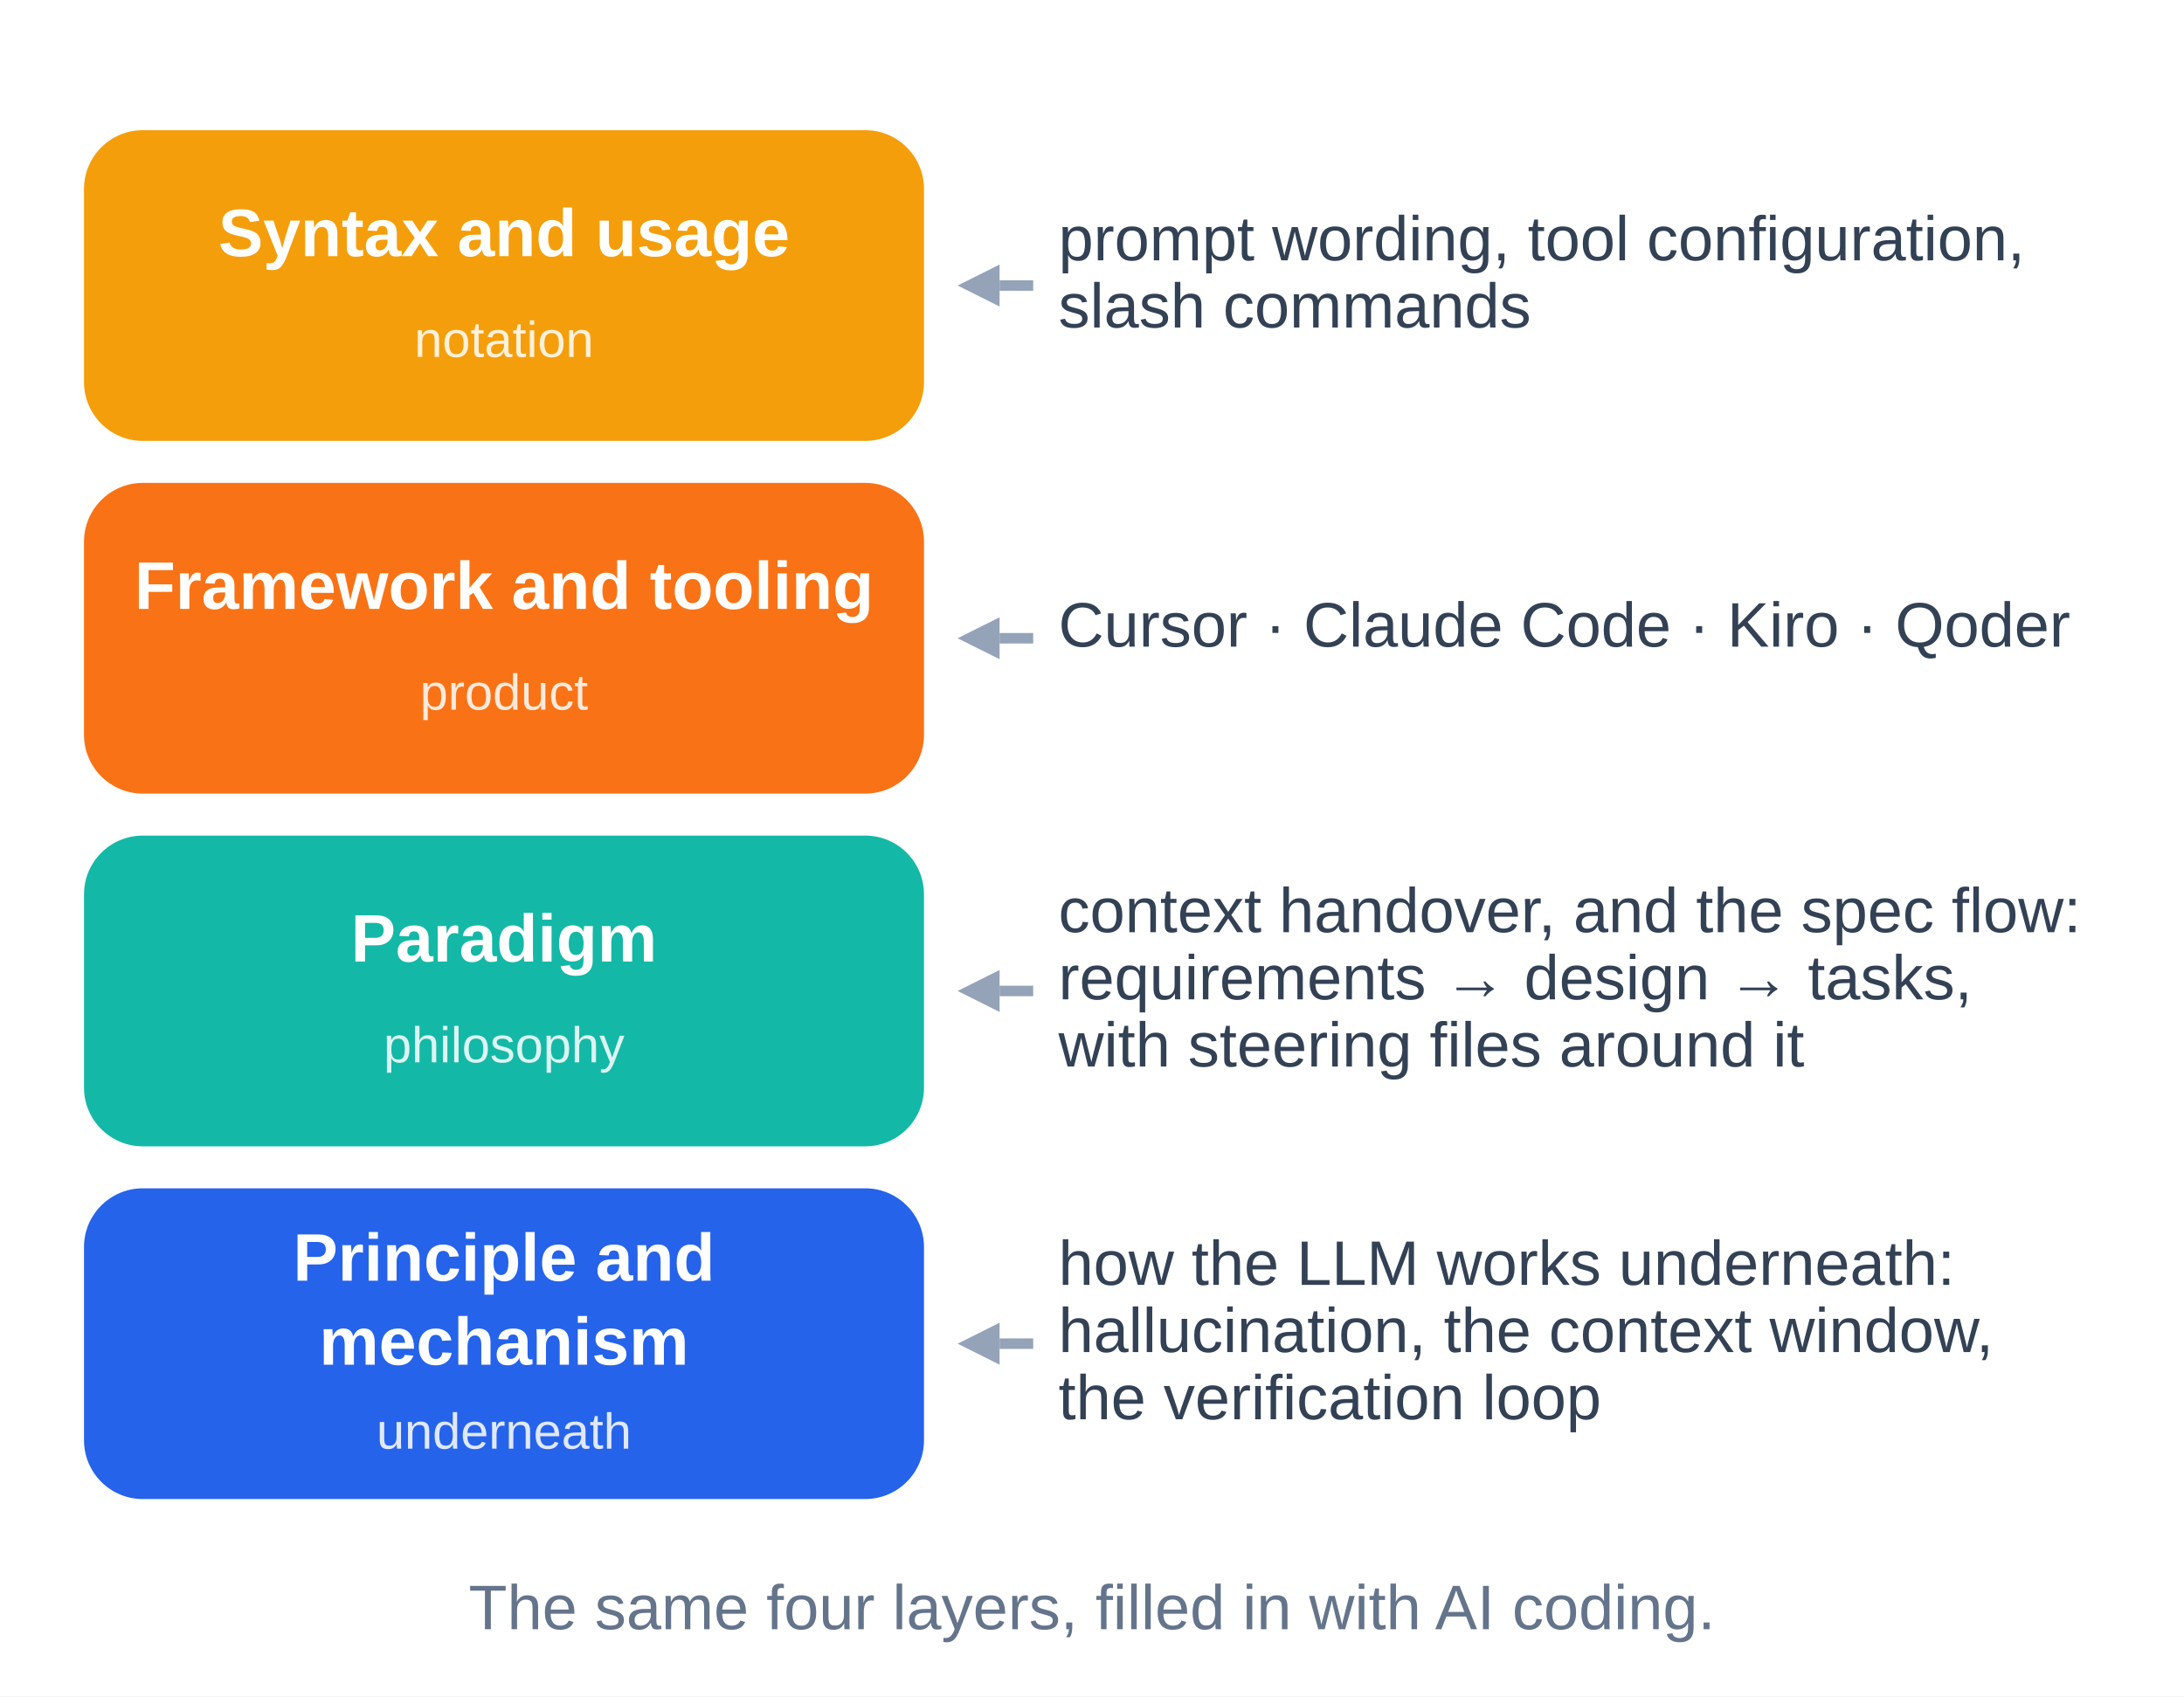
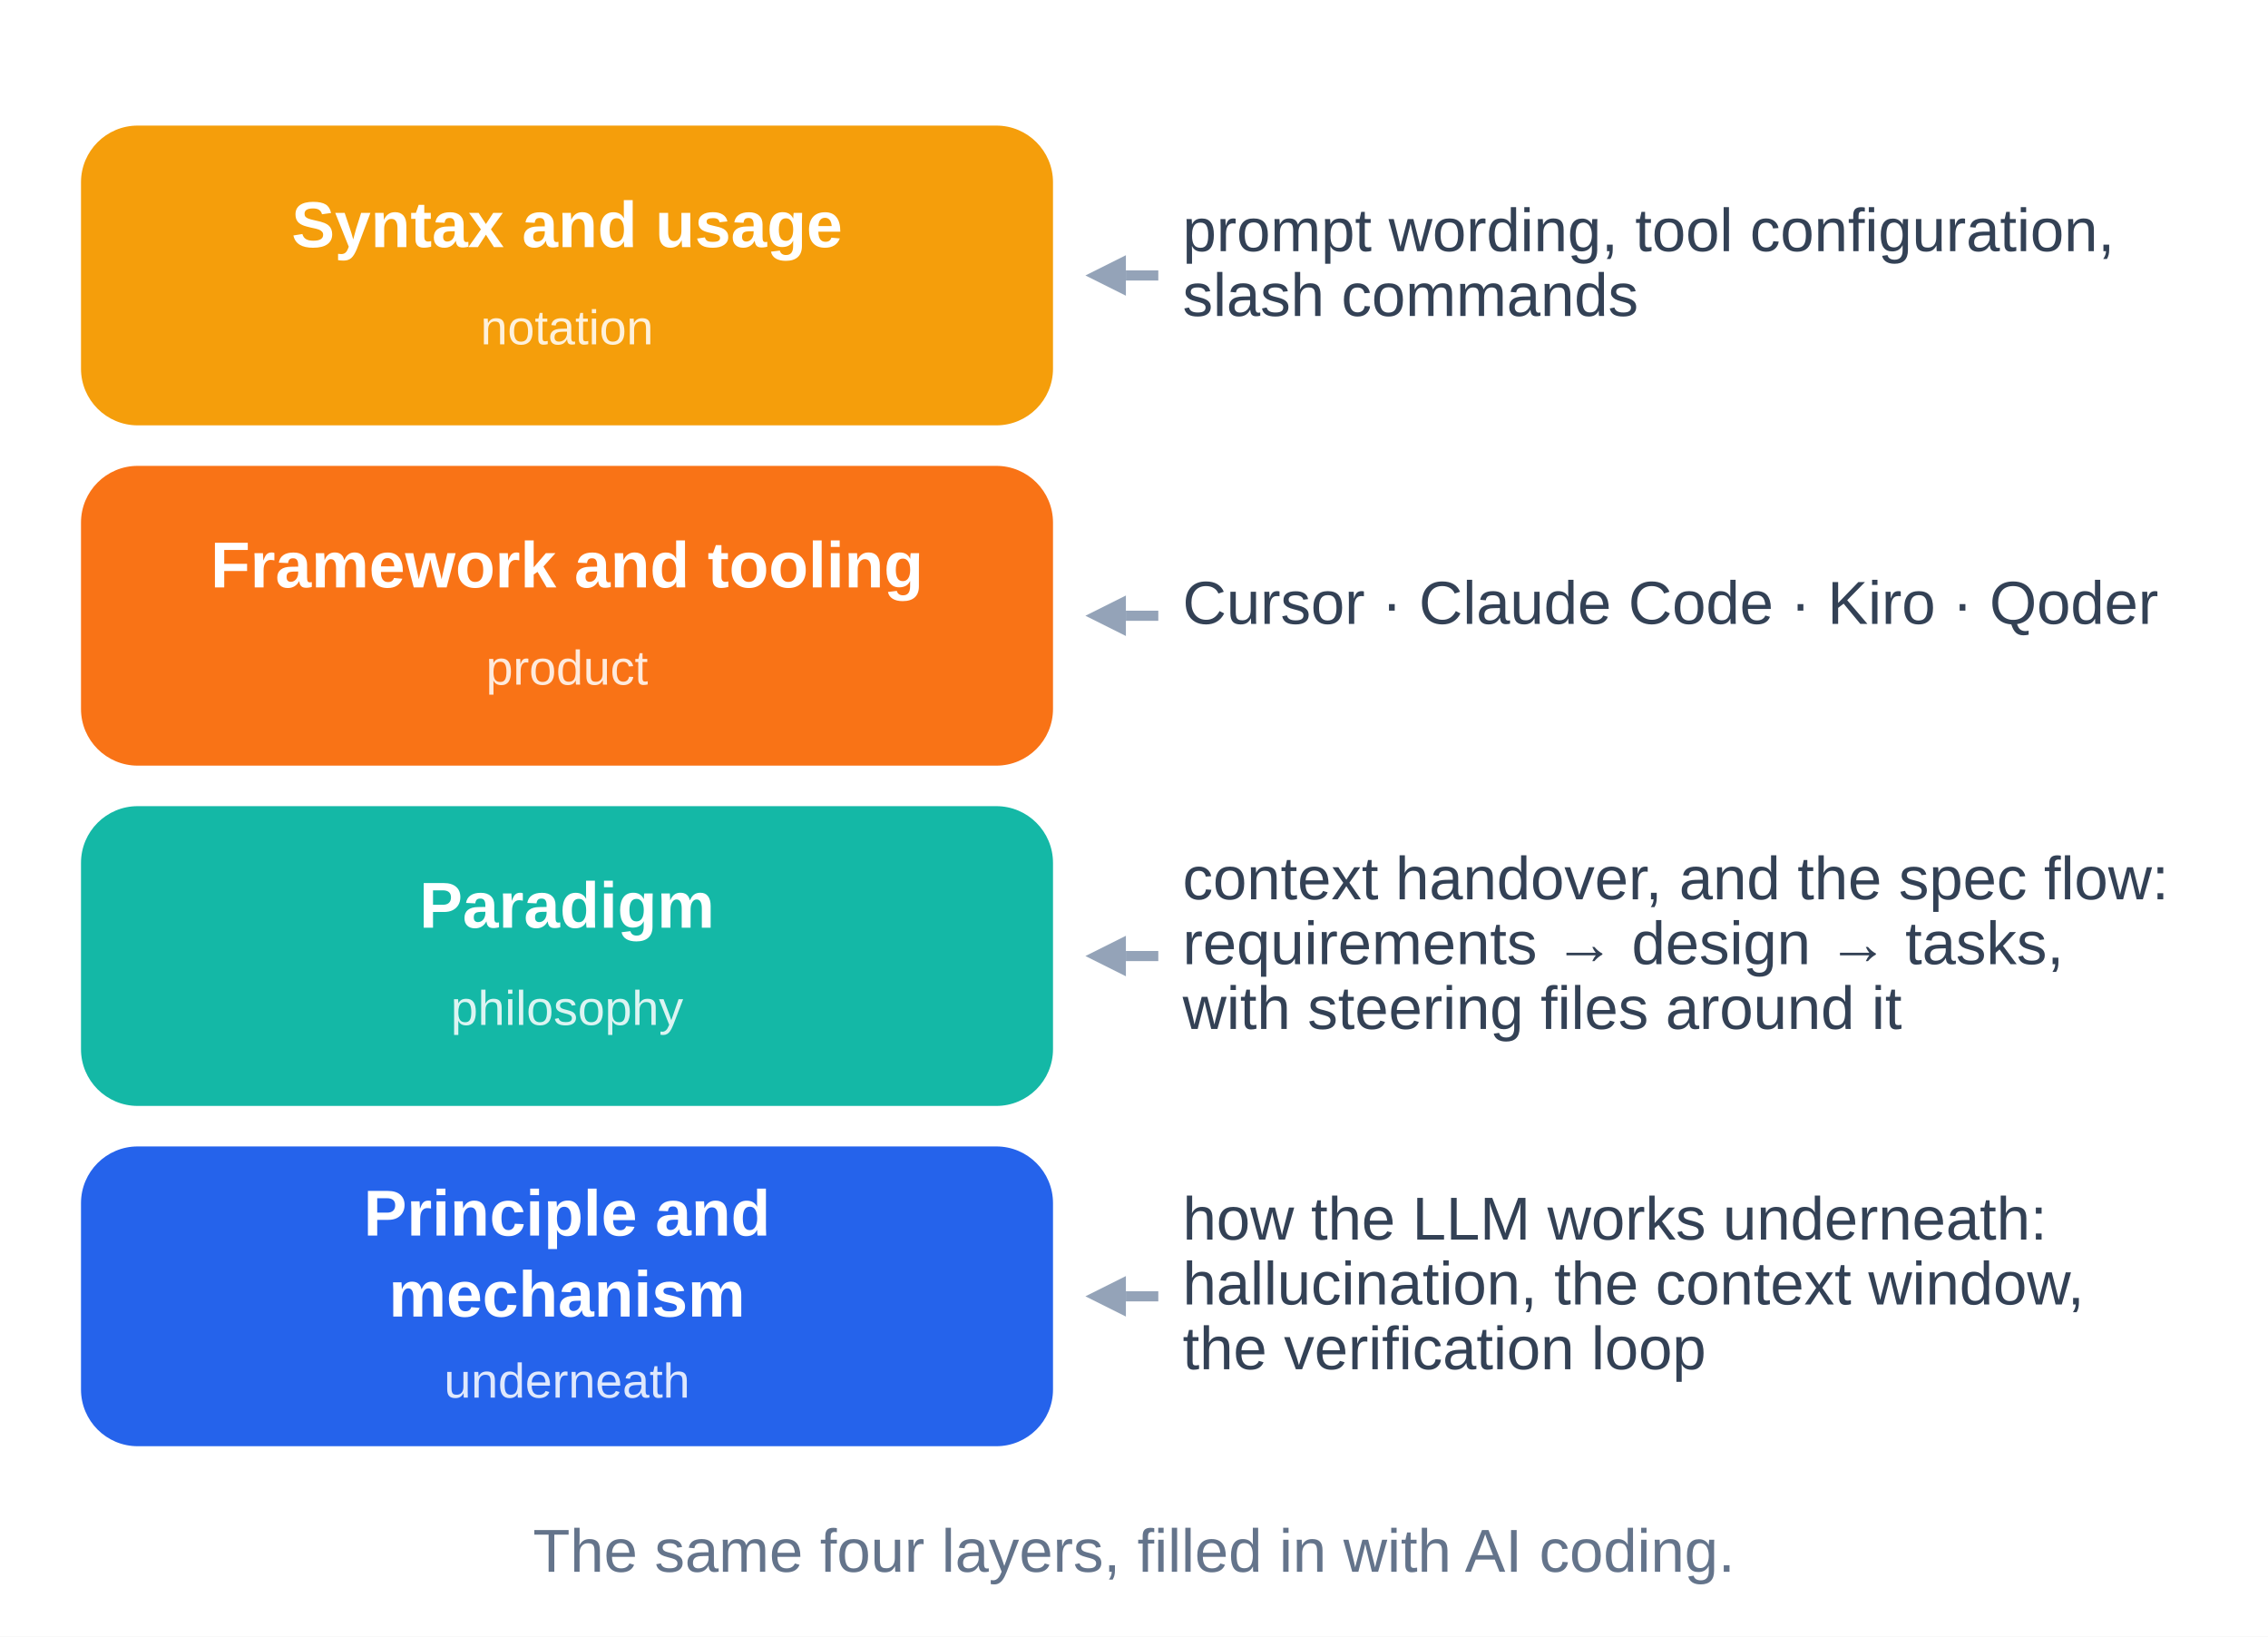
- <svg xmlns="http://www.w3.org/2000/svg" viewBox="0 0 520 404" width="520" height="404" role="img" aria-labelledby="acTitle">
-   <rect width="520" height="404" fill="#ffffff" />
+ <svg xmlns="http://www.w3.org/2000/svg" viewBox="0 0 560 404" width="560" height="404" role="img" aria-labelledby="acTitle">
+   <rect width="560" height="404" fill="#ffffff" />
  <g font-family="ui-sans-serif, -apple-system, 'Helvetica Neue', Arial, sans-serif">
-     <rect x="20" y="31" width="200" height="74" rx="14" fill="#f59e0b" />
-     <text x="120" y="61" font-size="16" font-weight="700" fill="#ffffff" text-anchor="middle">Syntax and usage</text>
-     <text x="120" y="85" font-size="12" fill="#ffffff" opacity="0.85" text-anchor="middle">notation</text>
-     <line x1="246" y1="68" x2="238" y2="68" stroke="#94a3b8" stroke-width="2.5" />
-     <polygon points="228,68 238,63 238,73" fill="#94a3b8" />
-     <text x="252" y="62" font-size="15" fill="#334155">prompt wording, tool configuration,</text>
-     <text x="252" y="78" font-size="15" fill="#334155">slash commands</text>
-     <rect x="20" y="115" width="200" height="74" rx="14" fill="#f97316" />
-     <text x="120" y="145" font-size="16" font-weight="700" fill="#ffffff" text-anchor="middle">Framework and tooling</text>
-     <text x="120" y="169" font-size="12" fill="#ffffff" opacity="0.85" text-anchor="middle">product</text>
-     <line x1="246" y1="152" x2="238" y2="152" stroke="#94a3b8" stroke-width="2.5" />
-     <polygon points="228,152 238,147 238,157" fill="#94a3b8" />
-     <text x="252" y="154" font-size="15" fill="#334155">Cursor · Claude Code · Kiro · Qoder</text>
-     <rect x="20" y="199" width="200" height="74" rx="14" fill="#14b8a6" />
-     <text x="120" y="229" font-size="16" font-weight="700" fill="#ffffff" text-anchor="middle">Paradigm</text>
-     <text x="120" y="253" font-size="12" fill="#ffffff" opacity="0.85" text-anchor="middle">philosophy</text>
-     <line x1="246" y1="236" x2="238" y2="236" stroke="#94a3b8" stroke-width="2.5" />
-     <polygon points="228,236 238,231 238,241" fill="#94a3b8" />
-     <text x="252" y="222" font-size="15" fill="#334155">context handover, and the spec flow:</text>
-     <text x="252" y="238" font-size="15" fill="#334155">requirements → design → tasks,</text>
-     <text x="252" y="254" font-size="15" fill="#334155">with steering files around it</text>
-     <rect x="20" y="283" width="200" height="74" rx="14" fill="#2563eb" />
-     <text x="120" y="305" font-size="16" font-weight="700" fill="#ffffff" text-anchor="middle">Principle and</text>
-     <text x="120" y="325" font-size="16" font-weight="700" fill="#ffffff" text-anchor="middle">mechanism</text>
-     <text x="120" y="345" font-size="12" fill="#ffffff" opacity="0.85" text-anchor="middle">underneath</text>
-     <line x1="246" y1="320" x2="238" y2="320" stroke="#94a3b8" stroke-width="2.5" />
-     <polygon points="228,320 238,315 238,325" fill="#94a3b8" />
-     <text x="252" y="306" font-size="15" fill="#334155">how the LLM works underneath:</text>
-     <text x="252" y="322" font-size="15" fill="#334155">hallucination, the context window,</text>
-     <text x="252" y="338" font-size="15" fill="#334155">the verification loop</text>
-     <text x="260" y="388" font-size="15" fill="#64748b" text-anchor="middle">The same four layers, filled in with AI coding.</text>
+     <rect x="20" y="31" width="240" height="74" rx="14" fill="#f59e0b" />
+     <text x="140" y="61" font-size="16" font-weight="700" fill="#ffffff" text-anchor="middle">Syntax and usage</text>
+     <text x="140" y="85" font-size="12" fill="#ffffff" opacity="0.85" text-anchor="middle">notation</text>
+     <line x1="286" y1="68" x2="278" y2="68" stroke="#94a3b8" stroke-width="2.5" />
+     <polygon points="268,68 278,63 278,73" fill="#94a3b8" />
+     <text x="292" y="62" font-size="15" fill="#334155">prompt wording, tool configuration,</text>
+     <text x="292" y="78" font-size="15" fill="#334155">slash commands</text>
+     <rect x="20" y="115" width="240" height="74" rx="14" fill="#f97316" />
+     <text x="140" y="145" font-size="16" font-weight="700" fill="#ffffff" text-anchor="middle">Framework and tooling</text>
+     <text x="140" y="169" font-size="12" fill="#ffffff" opacity="0.85" text-anchor="middle">product</text>
+     <line x1="286" y1="152" x2="278" y2="152" stroke="#94a3b8" stroke-width="2.5" />
+     <polygon points="268,152 278,147 278,157" fill="#94a3b8" />
+     <text x="292" y="154" font-size="15" fill="#334155">Cursor · Claude Code · Kiro · Qoder</text>
+     <rect x="20" y="199" width="240" height="74" rx="14" fill="#14b8a6" />
+     <text x="140" y="229" font-size="16" font-weight="700" fill="#ffffff" text-anchor="middle">Paradigm</text>
+     <text x="140" y="253" font-size="12" fill="#ffffff" opacity="0.85" text-anchor="middle">philosophy</text>
+     <line x1="286" y1="236" x2="278" y2="236" stroke="#94a3b8" stroke-width="2.5" />
+     <polygon points="268,236 278,231 278,241" fill="#94a3b8" />
+     <text x="292" y="222" font-size="15" fill="#334155">context handover, and the spec flow:</text>
+     <text x="292" y="238" font-size="15" fill="#334155">requirements → design → tasks,</text>
+     <text x="292" y="254" font-size="15" fill="#334155">with steering files around it</text>
+     <rect x="20" y="283" width="240" height="74" rx="14" fill="#2563eb" />
+     <text x="140" y="305" font-size="16" font-weight="700" fill="#ffffff" text-anchor="middle">Principle and</text>
+     <text x="140" y="325" font-size="16" font-weight="700" fill="#ffffff" text-anchor="middle">mechanism</text>
+     <text x="140" y="345" font-size="12" fill="#ffffff" opacity="0.85" text-anchor="middle">underneath</text>
+     <line x1="286" y1="320" x2="278" y2="320" stroke="#94a3b8" stroke-width="2.5" />
+     <polygon points="268,320 278,315 278,325" fill="#94a3b8" />
+     <text x="292" y="306" font-size="15" fill="#334155">how the LLM works underneath:</text>
+     <text x="292" y="322" font-size="15" fill="#334155">hallucination, the context window,</text>
+     <text x="292" y="338" font-size="15" fill="#334155">the verification loop</text>
+     <text x="280" y="388" font-size="15" fill="#64748b" text-anchor="middle">The same four layers, filled in with AI coding.</text>
  </g>
</svg>
